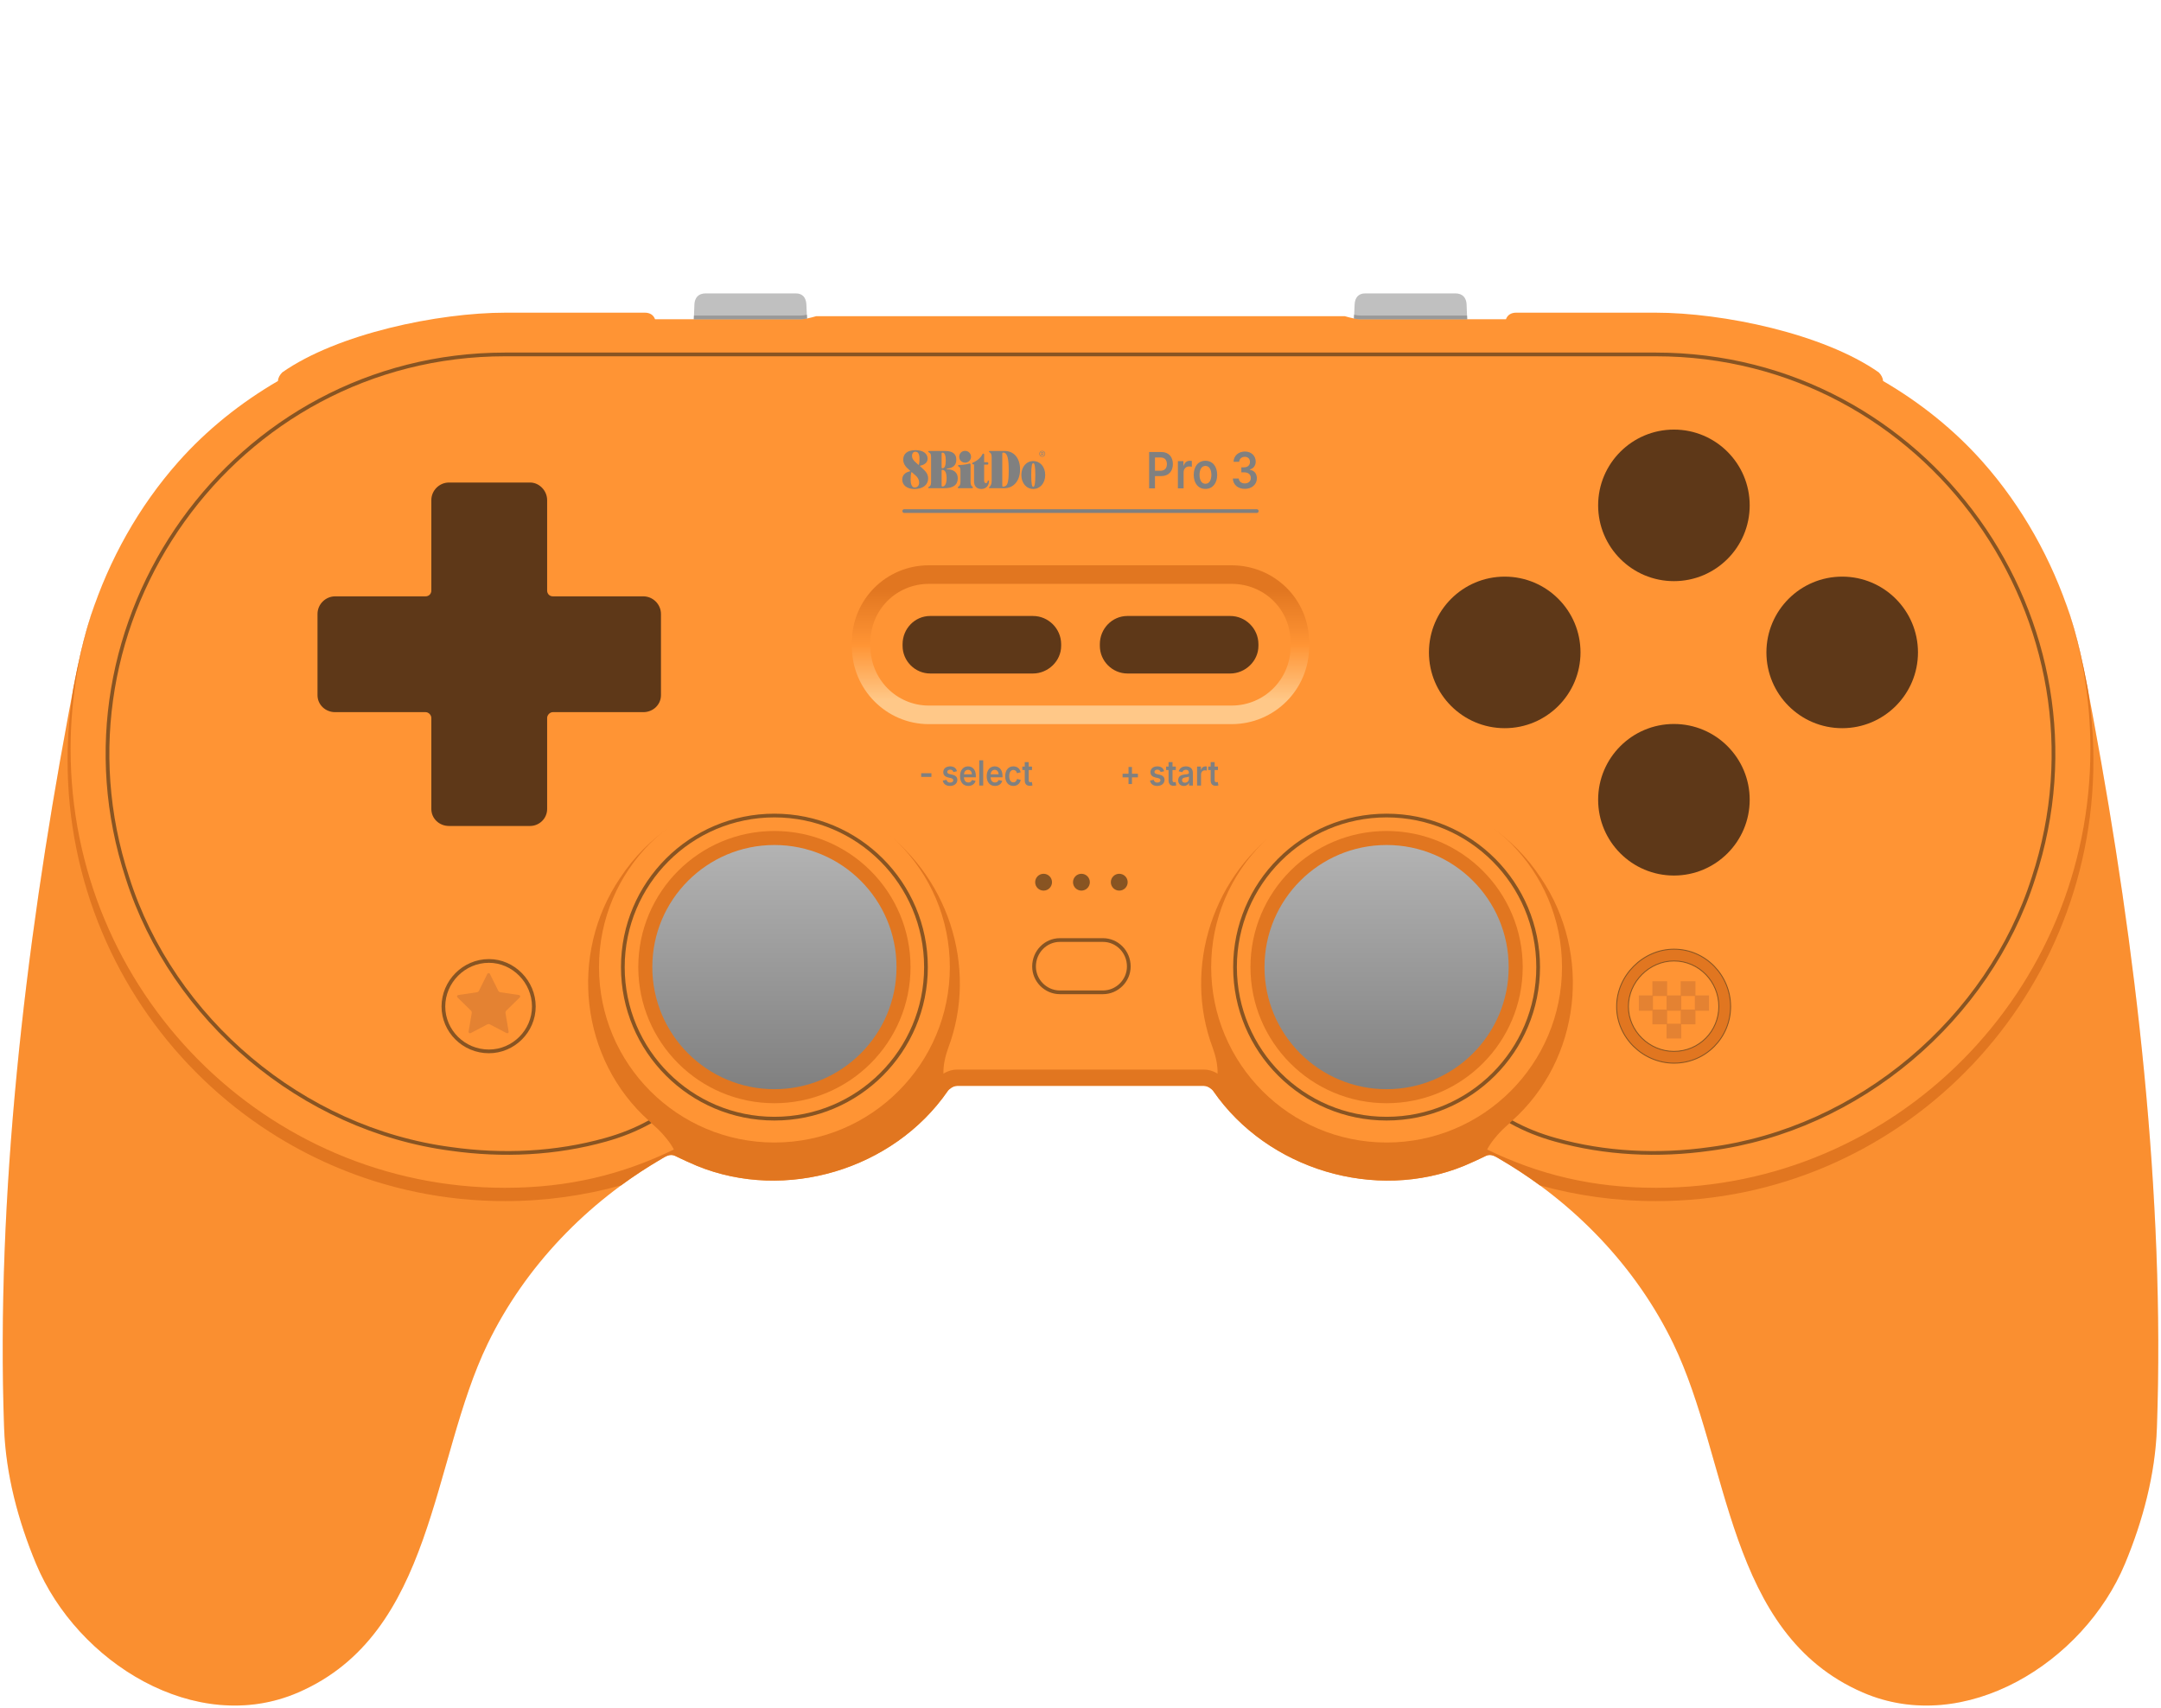
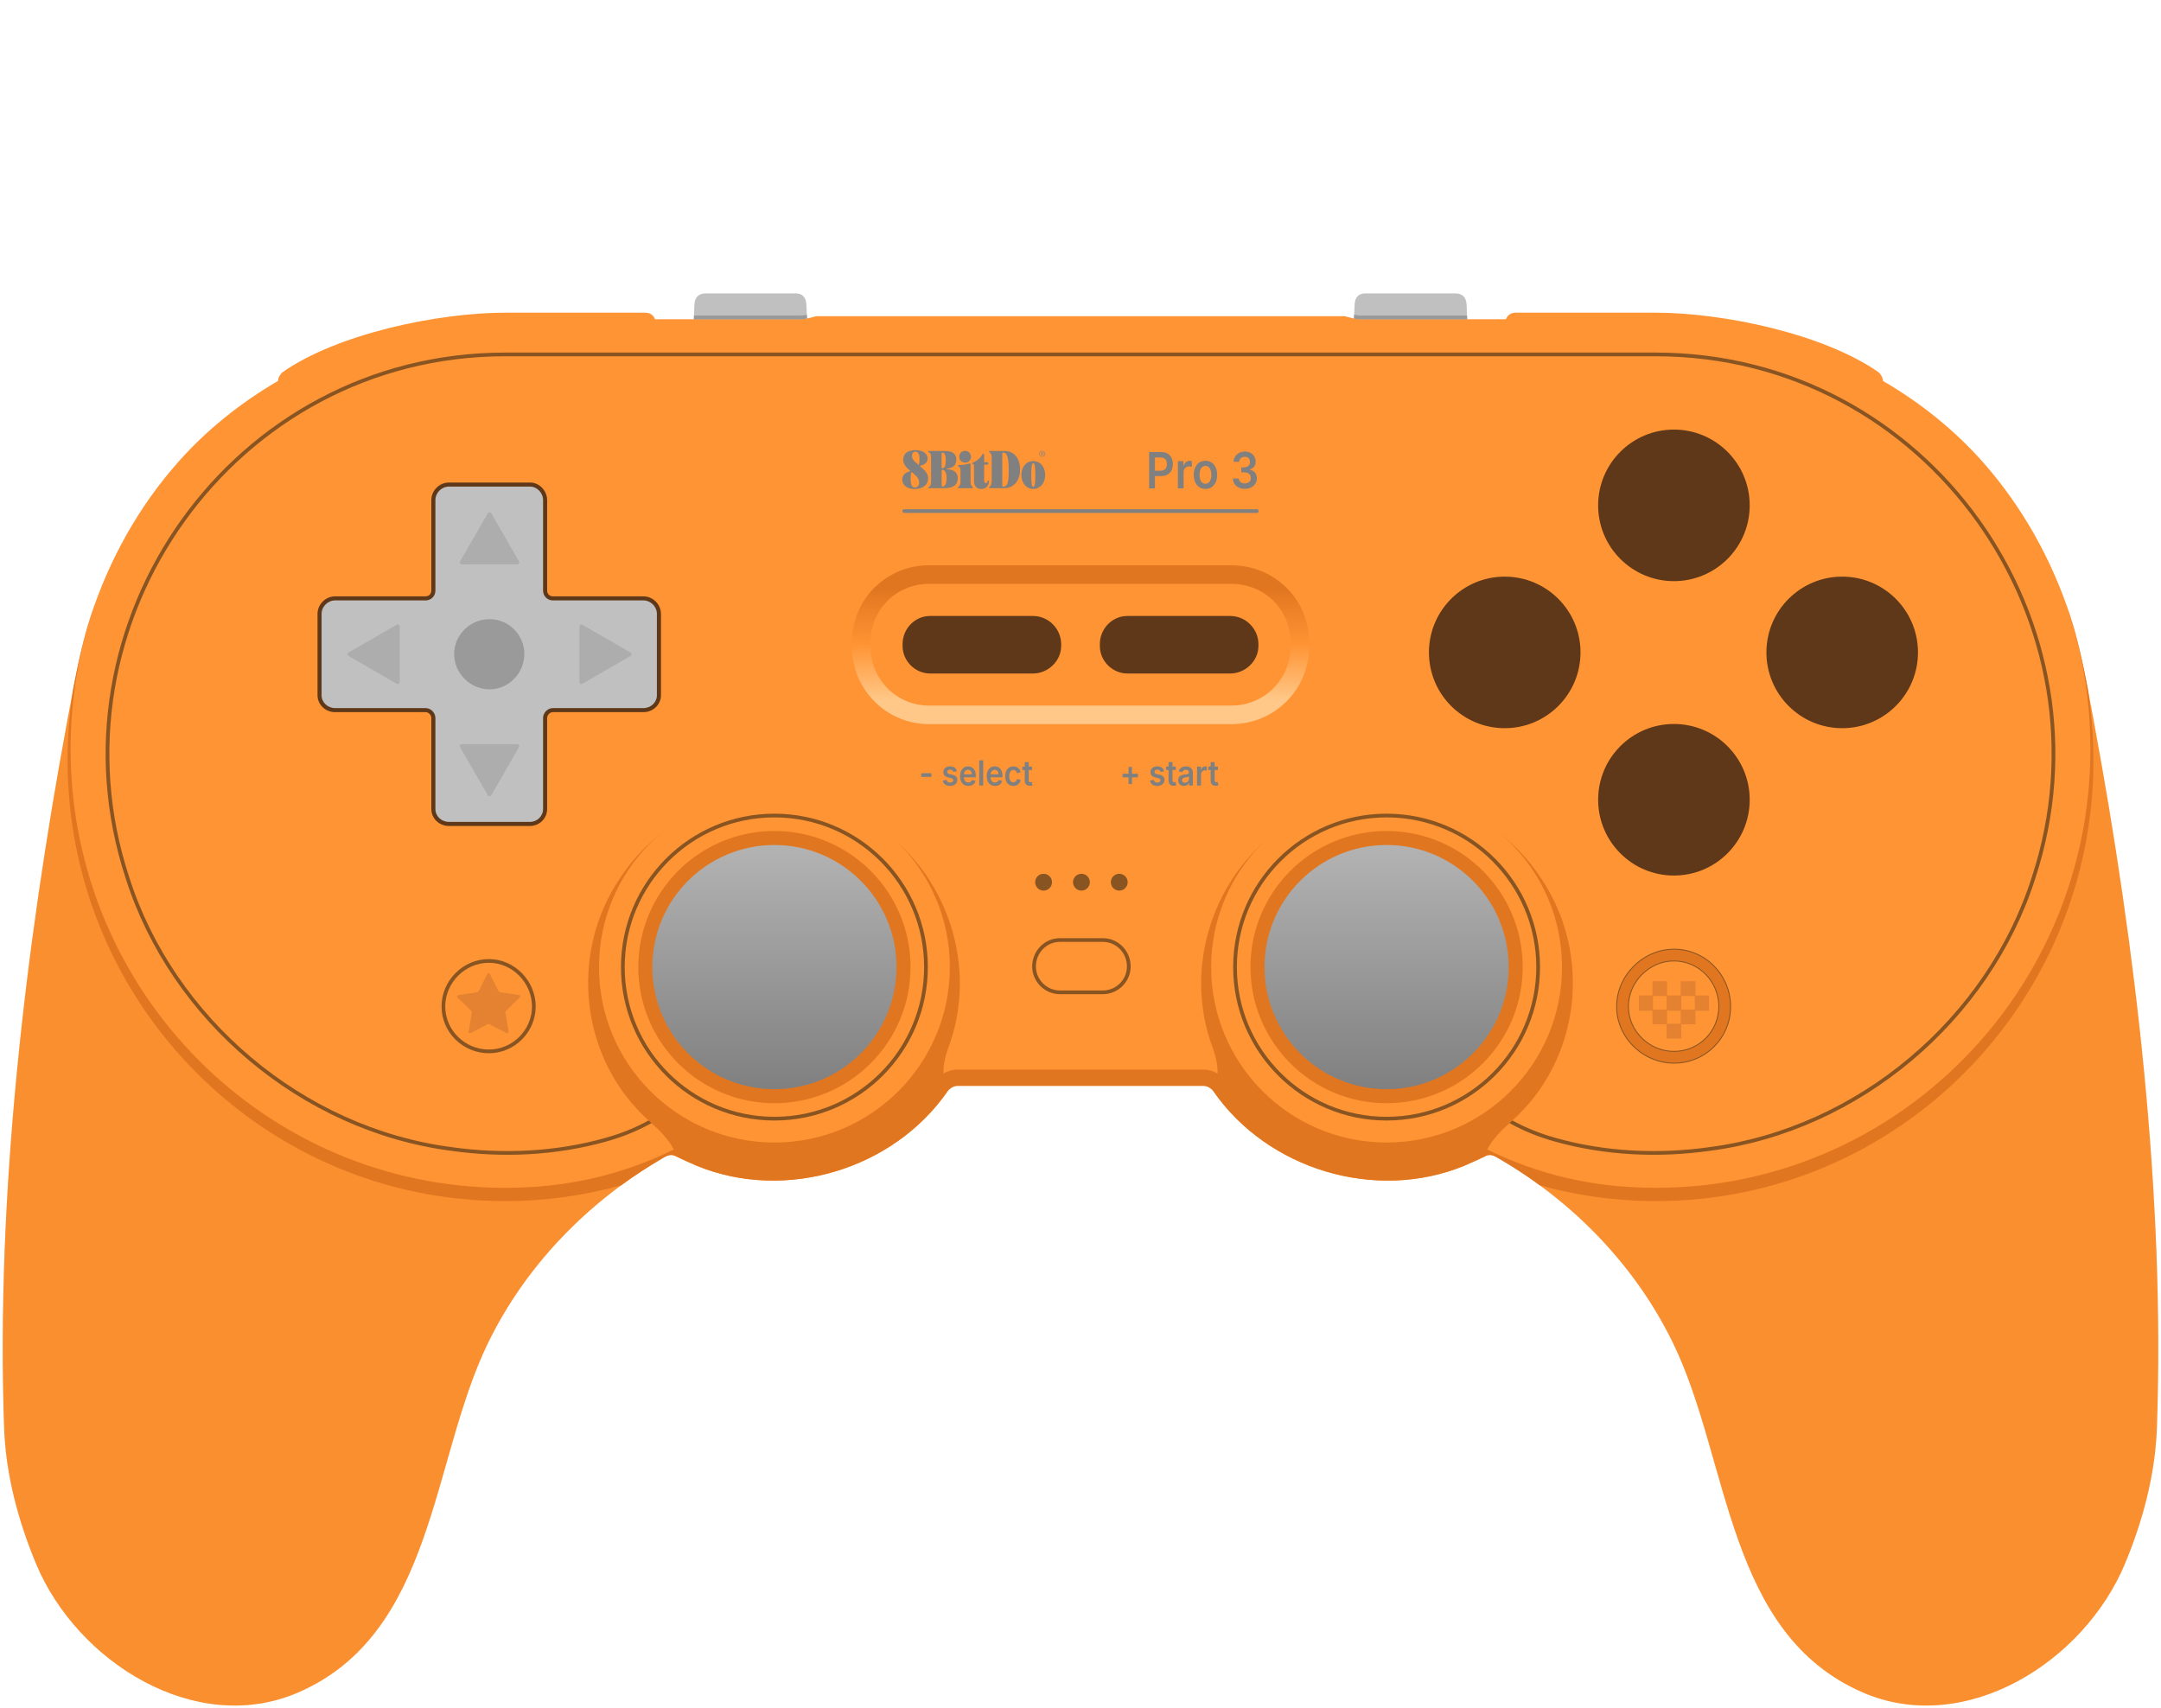
<svg xmlns="http://www.w3.org/2000/svg" xmlns:xlink="http://www.w3.org/1999/xlink" xml:space="preserve" viewBox="0 0 582 460" width="582px" height="460px" version="1.1" style="shape-rendering:geometricPrecision; fill-rule:evenodd; clip-rule:evenodd">
  <defs>
    <style type="text/css">
    .str1 {stroke:#885422}
    .str2 {stroke:#885422;stroke-linejoin:round}
    .str3 {stroke:#885422;stroke-width:0.25;stroke-linejoin:round}
    .str4 {stroke:gray;stroke-linecap:round}
    .str0 {stroke:#885422;stroke-linecap:round;stroke-linejoin:round}
    .fil2 {fill:none}
    .fil5 {fill:#5E3818}
    .fil8 {fill:gray}
    .fil7 {fill:#885422}
    .fil12 {fill:#999999}
    .fil11 {fill:silver}
    .fil3 {fill:#E17620}
    .fil6 {fill:#E48232}
    .fil0 {fill:#FF9434}
+     .fil13 {fill:black;fill-opacity:0.1}
    .fil1 {fill:#E17620;fill-opacity:0.15}
+     .fil14 {fill:black;fill-opacity:0.2}
    .fil10 {fill:url(#id0)}
    .fil4 {fill:url(#id1)}
    .fil9 {fill:url(#id2)}
  </style>
    <linearGradient id="id0" gradientUnits="userSpaceOnUse" x1="373.436" y1="293.349" x2="373.436" y2="227.586">
      <stop offset="0" style="stop-opacity:1; stop-color:gray" />
      <stop offset="1" style="stop-opacity:1; stop-color:#B3B3B3" />
    </linearGradient>
    <linearGradient id="id1" gradientUnits="userSpaceOnUse" x1="291" y1="188.613" x2="291" y2="158.667">
      <stop offset="0" style="stop-opacity:1; stop-color:#FFC888" />
      <stop offset="0.5" style="stop-opacity:1; stop-color:#FF9434" />
      <stop offset="1" style="stop-opacity:1; stop-color:#E17620" />
    </linearGradient>
    <linearGradient id="id2" gradientUnits="userSpaceOnUse" xlink:href="#id0" x1="208.564" y1="293.349" x2="208.564" y2="227.586">
  </linearGradient>
  </defs>
  <g>
    <path class="fil0" d="M507.135 102.604c10.038,5.845 19.185,13.151 26.866,21.822 10.667,12.038 18.622,26.382 23.53,41.426 2.877,8.815 4.6,18.866 6.297,28.003 11.392,61.285 19.278,128.272 17.067,190.723 -0.441,12.459 -3.763,24.99 -8.616,36.62 -11.058,26.493 -43.031,46.564 -70.589,34.632 -36.746,-15.911 -35.761,-62.402 -51.037,-93.953 -10.072,-20.809 -26.838,-38.121 -46.727,-49.71 -1.154,-0.672 -2.37,-1.553 -3.811,-0.829 -1.811,0.911 -3.848,1.808 -5.8,2.651 -23.861,9.777 -53.025,0.994 -67.606,-20.216 -0.191,-0.286 -1.293,-1.325 -2.486,-1.325l-66.446 0c-1.192,0 -2.295,1.039 -2.486,1.325 -14.581,21.21 -43.745,29.993 -67.606,20.216 -1.952,-0.843 -3.989,-1.74 -5.8,-2.651 -1.441,-0.724 -2.657,0.157 -3.811,0.829 -19.889,11.589 -36.655,28.901 -46.727,49.71 -15.276,31.551 -14.291,78.042 -51.037,93.953 -27.558,11.932 -59.531,-8.139 -70.589,-34.632 -4.853,-11.63 -8.175,-24.161 -8.616,-36.62 -2.211,-62.451 5.675,-129.438 17.067,-190.723 1.697,-9.137 3.42,-19.188 6.297,-28.003 4.908,-15.044 12.863,-29.388 23.53,-41.426 7.681,-8.671 16.828,-15.977 26.866,-21.822 0.023,-0.845 0.497,-1.657 1.16,-2.319 14.897,-10.428 41.966,-16.073 60.15,-16.073l37.486 0c1.411,0 2.35,0.65 2.757,1.772l10.446 0c0.405,-1.122 1.351,-1.772 2.761,-1.772 8.109,0 17.081,0 25.191,0 1.229,0 2.104,0.542 2.53,1.57 0.878,-0.175 1.796,-0.43 2.485,-0.627l142.338 0c0.689,0.197 1.608,0.452 2.485,0.627 0.426,-1.028 1.301,-1.571 2.53,-1.571 8.11,0 17.082,0 25.191,0 1.41,0 2.356,0.651 2.761,1.772l10.446 0c0.407,-1.121 1.346,-1.772 2.757,-1.772l37.486 0c18.184,0 45.253,5.646 60.15,16.073 0.663,0.663 1.137,1.475 1.16,2.32z" />
    <path class="fil1" d="M178.074 312.167c-19.889,11.589 -36.655,28.901 -46.727,49.71 -15.276,31.551 -14.291,78.042 -51.037,93.953 -27.558,11.932 -59.531,-8.139 -70.589,-34.632 -4.853,-11.63 -8.175,-24.161 -8.616,-36.62 -2.211,-62.451 5.675,-129.438 17.067,-190.723l0.718 -3.884c-0.461,4.262 -0.696,8.592 -0.696,12.978 0,65.585 52.739,118.754 117.792,118.754 10.835,0 21.326,-1.482 31.291,-4.246 3.475,-2.55 7.081,-3.125 10.797,-5.29zm225.852 0c3.716,2.165 7.322,2.74 10.797,5.29 9.965,2.764 20.456,4.246 31.291,4.246 65.053,0 117.792,-53.169 117.792,-118.754 0,-4.386 -0.235,-8.716 -0.696,-12.978l0.718 3.884c11.392,61.285 19.278,128.272 17.067,190.723 -0.441,12.459 -3.763,24.99 -8.616,36.62 -11.058,26.493 -43.031,46.564 -70.589,34.632 -36.746,-15.911 -35.761,-62.402 -51.037,-93.953 -10.072,-20.809 -26.838,-38.121 -46.727,-49.71z" />
    <path class="fil2 str0" d="M175.058 302.133c-3.893,2.159 -7.798,3.677 -11.98,4.847 -13.38,3.748 -27.672,4.431 -41.591,2.461 -40.1,-5.251 -75.063,-34.953 -87.159,-73.023 -22.535,-68.594 28.501,-140.961 101.741,-140.961l309.862 0c73.24,0 124.276,72.367 101.741,140.961 -12.096,38.07 -47.059,67.772 -87.159,73.023 -13.919,1.97 -28.211,1.287 -41.591,-2.461 -4.182,-1.17 -8.087,-2.688 -11.98,-4.847" />
    <path class="fil3" d="M399.841 311.475l0.274 -0.137c1.441,-0.724 2.657,0.157 3.811,0.829 3.716,2.165 7.322,4.53 10.797,7.08 9.965,2.764 20.456,4.245 31.291,4.245 65.053,0 117.792,-53.169 117.792,-118.753 0,-6.618 -0.537,-13.107 -1.569,-19.431 -1.264,-6.601 -2.706,-13.327 -4.706,-19.456 -0.442,-1.354 -0.908,-2.701 -1.398,-4.043 4.437,12.477 6.853,25.922 6.853,39.942 0,65.258 -52.378,118.16 -116.972,118.16 -17.238,0 -31.704,-3.619 -45.5,-10.308 1.059,-2.096 2.933,-4.08 3.526,-4.728 0.949,-1.033 2.154,-1.988 3.148,-2.982 18.559,-16.57 21.707,-44.905 7.789,-65.452 -15.08,-22.867 -45.734,-29.495 -68.601,-14.251 -19.553,12.76 -28.004,38.277 -19.719,60.15 0.759,2.151 1.324,4.494 1.255,6.81l-0.345 -0.197c-0.954,-0.507 -2.094,-0.89 -3.344,-0.89l-66.446 0c-1.25,0 -2.39,0.383 -3.344,0.89l-0.345 0.197c-0.069,-2.316 0.496,-4.659 1.255,-6.81 8.285,-21.873 -0.166,-47.39 -19.719,-60.15 -22.867,-15.244 -53.521,-8.616 -68.601,14.251 -13.918,20.547 -10.77,48.882 7.789,65.452 0.994,0.994 2.199,1.949 3.148,2.982 0.593,0.648 2.467,2.632 3.526,4.728 -13.796,6.689 -28.262,10.308 -45.5,10.308 -64.594,0 -116.972,-52.902 -116.972,-118.16 0,-14.02 2.416,-27.465 6.853,-39.942 -0.49,1.342 -0.956,2.689 -1.398,4.043 -2,6.129 -3.442,12.855 -4.706,19.456 -1.032,6.324 -1.569,12.813 -1.569,19.431 0,65.584 52.739,118.753 117.792,118.753 10.835,0 21.326,-1.481 31.291,-4.245 3.475,-2.55 7.081,-4.915 10.797,-7.08 1.154,-0.672 2.37,-1.553 3.811,-0.829l0.274 0.137c1.74,0.865 3.673,1.714 5.526,2.514 23.8,9.752 52.872,1.037 67.492,-20.053l0.002 0 0.112 -0.163c0.191,-0.286 1.294,-1.325 2.486,-1.325l66.446 0c1.192,0 2.295,1.039 2.486,1.325l0.112 0.163 0.002 0c14.62,21.09 43.692,29.805 67.492,20.053 1.853,-0.8 3.786,-1.649 5.526,-2.514z" />
    <circle class="fil0" cx="208.564" cy="260.467" r="47.244" />
    <circle class="fil0" cx="373.436" cy="260.467" r="47.244" />
    <circle class="fil2 str1" cx="208.563" cy="260.467" r="40.819" />
    <circle class="fil2 str1" cx="373.436" cy="260.467" r="40.819" />
    <circle class="fil3" cx="208.564" cy="260.467" r="36.66" />
    <circle class="fil3" cx="373.436" cy="260.467" r="36.66" />
    <path class="fil4" d="M331.68 195.03l-81.525 0c-11.5,0 -20.728,-9.441 -20.728,-20.893l0 -1.16c0,-11.489 9.239,-20.727 20.728,-20.727l81.525 0c11.535,0 20.893,9.146 20.893,20.727l0 1.16c0,11.57 -9.321,20.893 -20.893,20.893zm-81.525 -5.001l81.525 0c8.81,0 15.892,-7.082 15.892,-15.892l0 -1.16c0,-8.846 -7.095,-15.727 -15.892,-15.727l-81.525 0c-8.728,0 -15.727,6.999 -15.727,15.727l0 1.16c0,8.716 6.963,15.892 15.727,15.892z" />
    <path class="fil5" d="M148.911 160.614l24.358 0c1.294,0 2.482,0.538 3.342,1.399 0.86,0.859 1.399,2.048 1.399,3.342l0 21.872c0,1.294 -0.537,2.436 -1.397,3.256 -0.862,0.824 -2.053,1.319 -3.344,1.319l-24.358 0c-0.414,0 -0.79,0.186 -1.069,0.464 -0.302,0.302 -0.487,0.703 -0.487,1.092l0 24.524c0,1.279 -0.524,2.406 -1.336,3.218 -0.845,0.845 -2.015,1.357 -3.239,1.357l-21.873 0c-1.291,0 -2.482,-0.495 -3.344,-1.319 -0.86,-0.82 -1.396,-1.962 -1.396,-3.256l0 -24.524c0,-0.389 -0.186,-0.79 -0.488,-1.092 -0.278,-0.278 -0.654,-0.464 -1.069,-0.464l-24.357 0c-1.292,0 -2.483,-0.495 -3.345,-1.319 -0.859,-0.82 -1.396,-1.962 -1.396,-3.256l0 -21.872c0,-1.294 0.538,-2.483 1.398,-3.342 0.86,-0.861 2.048,-1.399 3.343,-1.399l24.357 0c0.445,0 0.837,-0.169 1.111,-0.442 0.277,-0.277 0.446,-0.67 0.446,-1.114l0 -24.358c0,-1.294 0.538,-2.482 1.398,-3.342 0.86,-0.86 2.048,-1.399 3.342,-1.399l21.873 0c1.228,0 2.391,0.555 3.234,1.44 0.815,0.854 1.341,2.025 1.341,3.301l0 24.358c0,0.444 0.169,0.835 0.444,1.11 0.275,0.275 0.668,0.446 1.112,0.446z" />
    <path class="fil5" d="M250.52 181.392c-4.073,0.004 -7.439,-3.366 -7.439,-7.438l0 -0.463c0,-4.128 3.269,-7.593 7.439,-7.593l27.676 0.003c4.155,-0.008 7.594,3.435 7.594,7.589l0 0.464c0,4.094 -3.543,7.439 -7.594,7.439l-27.676 -0.001z" />
    <path class="fil5" d="M303.649 181.392c-4.073,0.004 -7.439,-3.366 -7.439,-7.437l0 -0.464c0,-4.128 3.269,-7.593 7.439,-7.593l27.676 0.003c4.155,-0.008 7.594,3.435 7.594,7.59l0 0.463c0,4.094 -3.544,7.439 -7.594,7.439l-27.676 -0.001z" />
    <circle class="fil5" cx="405.251" cy="175.711" r="20.409" />
    <circle class="fil5" cx="450.819" cy="136.108" r="20.409" />
    <circle class="fil5" cx="450.819" cy="215.397" r="20.409" />
    <circle class="fil5" cx="496.139" cy="175.711" r="20.409" />
    <path class="fil2 str2" d="M143.774 271.072c0,-6.628 -5.468,-12.262 -12.096,-12.262 -6.794,0 -12.262,5.634 -12.262,12.262 0,6.629 5.468,12.096 12.262,12.096 6.628,0 12.096,-5.467 12.096,-12.096z" />
    <path class="fil6" d="M131.935 262.293l2.254 4.539c0.114,0.23 0.317,0.377 0.571,0.414l5.013 0.741c0.146,0.021 0.26,0.118 0.306,0.258 0.046,0.141 0.01,0.286 -0.095,0.389l-3.621 3.547c-0.184,0.18 -0.261,0.417 -0.218,0.67l0.845 4.997c0.025,0.147 -0.032,0.285 -0.151,0.372 -0.12,0.087 -0.269,0.097 -0.4,0.029l-4.491 -2.348c-0.228,-0.119 -0.478,-0.119 -0.706,0l-4.491 2.348c-0.131,0.068 -0.28,0.058 -0.4,-0.029 -0.12,-0.087 -0.176,-0.225 -0.151,-0.372l0.845 -4.997c0.043,-0.253 -0.034,-0.49 -0.218,-0.67l-3.621 -3.547c-0.106,-0.103 -0.141,-0.248 -0.095,-0.389 0.045,-0.14 0.16,-0.237 0.306,-0.258l5.013 -0.741c0.254,-0.037 0.457,-0.184 0.571,-0.414l2.253 -4.539c0.066,-0.133 0.193,-0.212 0.341,-0.212 0.148,0 0.275,0.079 0.34,0.212z" />
    <path class="fil7" d="M301.439 235.333c1.252,0 2.267,1.015 2.267,2.268 0,1.252 -1.015,2.267 -2.267,2.267 -1.253,0 -2.268,-1.015 -2.268,-2.267 0,-1.253 1.015,-2.268 2.268,-2.268zm-10.191 0c1.253,0 2.268,1.015 2.268,2.268 0,1.252 -1.015,2.267 -2.268,2.267 -1.252,0 -2.267,-1.015 -2.267,-2.267 0,-1.253 1.015,-2.268 2.267,-2.268zm-10.19 0c1.252,0 2.268,1.015 2.268,2.268 0,1.252 -1.016,2.267 -2.268,2.267 -1.253,0 -2.268,-1.015 -2.268,-2.267 0,-1.253 1.015,-2.268 2.268,-2.268z" />
    <path class="fil2 str2" d="M285.449 253.177l11.599 0c3.811,0 6.96,3.148 6.96,7.125 0,3.811 -3.149,6.959 -6.96,6.959l-11.599 0c-3.811,0 -6.96,-3.148 -6.96,-6.959 0,-3.977 3.149,-7.125 6.96,-7.125z" />
    <path class="fil3 str3" d="M466.082 271.094c0,-8.351 -6.681,-15.45 -15.241,-15.45 -8.351,0 -15.449,7.099 -15.449,15.45 0,8.351 7.098,15.239 15.449,15.239 8.56,0 15.241,-6.888 15.241,-15.239zm-3.167 -0.022c0,-6.628 -5.302,-12.262 -12.096,-12.262 -6.628,0 -12.262,5.634 -12.262,12.262 0,6.629 5.634,12.096 12.262,12.096 6.794,0 12.096,-5.467 12.096,-12.096z" />
    <path class="fil6" d="M448.996 268.09l3.646 0 0 -3.811 3.977 0 0 3.811 3.645 0 0 4.142 -3.645 0 0 3.646 -3.811 0 0 3.811 -3.977 0 0 -3.811 -3.811 0 0 -3.646 -3.646 0 0 -4.142 3.646 0 0 -3.811 3.976 0 0 3.811zm3.812 0.166l0 3.645 3.645 0 0 -3.645 -3.645 0zm-7.622 0l0 3.645 3.645 0 0 -3.645 -3.645 0zm7.456 3.976l-3.646 0 0 3.48 3.646 0 0 -3.48z" />
    <g>
      <path class="fil8" d="M249.967 128.882c0,1.517 -1.16,2.819 -3.722,2.819 -1.948,0 -3.254,-1.013 -3.254,-2.546 0,-1.055 0.65,-1.916 2.062,-2.221 0.084,-0.026 0.105,-0.121 0.043,-0.173l-0.247 -0.215c-0.798,-0.698 -1.591,-1.496 -1.591,-2.756 0,-1.57 1.092,-2.557 3.339,-2.557 1.947,0 3.228,0.903 3.228,2.294 0,0.961 -0.719,1.643 -1.979,1.89 -0.084,0.026 -0.1,0.11 -0.042,0.168l0.519 0.462c0.987,0.887 1.643,1.601 1.643,2.835l0.001 0zm-2.42 1.134c0,-0.615 -0.226,-1.318 -1.003,-1.995l-0.96 -0.84c-0.042,-0.047 -0.121,-0.036 -0.147,0.042 -0.142,0.509 -0.184,1.129 -0.184,1.948 0,1.328 0.383,2.136 1.097,2.136 0.693,0 1.191,-0.519 1.191,-1.286l0.006 -0.005zm-1.921 -7.218c0,0.666 0.288,1.118 1.133,1.863l0.588 0.52c0.058,0.058 0.111,0.026 0.142,-0.042 0.121,-0.457 0.147,-0.929 0.147,-1.591 0,-1.202 -0.341,-1.89 -1.092,-1.89 -0.562,0 -0.918,0.415 -0.918,1.139l0 0.001zm12.319 6.005c0,1.779 -1.191,2.682 -3.569,2.682l-4.194 0c-0.121,0 -0.215,-0.063 -0.215,-0.131 0,-0.068 0.042,-0.141 0.121,-0.184 0.341,-0.173 0.671,-0.377 0.671,-1.306l0 -6.788c0,-0.929 -0.33,-1.129 -0.672,-1.302 -0.072,-0.025 -0.12,-0.092 -0.121,-0.168 0,-0.079 0.1,-0.147 0.216,-0.147l4.367 0c1.99,0 3.008,0.793 3.008,2.336 0,1.486 -0.877,2.263 -2.504,2.415 -0.063,0 -0.089,0.047 -0.089,0.089 0,0.042 0.026,0.084 0.089,0.084 1.727,0.016 2.892,0.835 2.892,2.42l0 0zm-4.351 -6.677l0 3.8c0,0.126 0.058,0.195 0.205,0.195 0.63,0 0.918,-0.741 0.918,-2.137 0,-1.218 -0.273,-2.079 -0.877,-2.079 -0.162,0 -0.246,0.09 -0.246,0.215l0 0.006zm1.344 6.688c0,-1.518 -0.426,-2.268 -1.16,-2.268 -0.126,0 -0.184,0.063 -0.184,0.189l0 4.068c0,0.131 0.068,0.231 0.247,0.231 0.756,0 1.097,-0.987 1.097,-2.22l0 0zm7.102 2.462c0,0.11 -0.1,0.204 -0.21,0.204l-3.669 0c-0.111,0 -0.216,-0.079 -0.216,-0.162l0 -0.027c0,-0.068 0.043,-0.141 0.111,-0.173 0.404,-0.194 0.614,-0.582 0.614,-1.317l0 -3.092c0,-0.614 -0.184,-0.945 -0.509,-1.071 -0.084,-0.037 -0.147,-0.105 -0.147,-0.189l0 -0.026c0,-0.106 0.089,-0.174 0.215,-0.174 0.877,-0.015 1.932,-0.141 2.851,-0.399 0.173,-0.057 0.315,0.058 0.315,0.231l0 4.725c0,0.792 0.23,1.134 0.546,1.302 0.057,0.047 0.099,0.105 0.099,0.173l0 -0.005zm-3.711 -8.247c0,-0.887 0.687,-1.601 1.59,-1.601 0.903,0 1.596,0.714 1.596,1.601 0,0.876 -0.693,1.575 -1.596,1.575 -0.903,0 -1.59,-0.699 -1.59,-1.575l0 0zm8.036 6.588c-0.068,1.281 -0.866,2.078 -2.073,2.078 -1.365,0 -1.969,-0.876 -1.969,-2.057l0 -4.583 -0.273 0c-0.11,0 -0.209,-0.105 -0.209,-0.205l0 -0.057c0,-0.069 0.042,-0.148 0.125,-0.174 1.118,-0.467 2.221,-1.344 2.641,-2.315 0.026,-0.089 0.1,-0.131 0.168,-0.131l0.068 0c0.121,0 0.204,0.105 0.204,0.215l0 2.105 0.903 0c0.121,0 0.216,0.1 0.216,0.215l0 0.21c0,0.121 -0.1,0.215 -0.216,0.215l-0.903 0 0 4.258c0,0.441 0.174,0.73 0.478,0.73 0.273,0 0.415,-0.184 0.468,-0.525 0.015,-0.121 0.104,-0.205 0.204,-0.205 0.1,0 0.19,0.1 0.168,0.226l0 0zm8.357 -3.192c0,3.407 -2.063,5.06 -4.142,5.06l-4.026 0c-0.11,0 -0.215,-0.078 -0.215,-0.147l0 -0.015c0,-0.069 0.047,-0.126 0.105,-0.168 0.383,-0.247 0.63,-0.861 0.63,-1.58l0 -6.42c0,-0.898 -0.247,-1.181 -0.63,-1.386 -0.058,-0.042 -0.105,-0.1 -0.105,-0.168 0,-0.079 0.105,-0.147 0.215,-0.147l3.984 0c2.562,0 4.184,1.947 4.184,4.971l0 0zm-4.556 -4.53c-0.131,0 -0.231,0.089 -0.231,0.215l0 8.709c0,0.131 0.042,0.247 0.215,0.247 1.176,0 1.517,-0.972 1.517,-4.368 0,-3.407 -0.383,-4.803 -1.507,-4.803l0.006 0zm4.907 6.031c0,-2.231 1.386,-3.753 3.208,-3.753 1.821,0 3.212,1.517 3.212,3.753 0,2.231 -1.391,3.764 -3.212,3.764 -1.822,0 -3.208,-1.533 -3.208,-3.764l0 0zm3.754 0c0,-2.378 -0.189,-3.191 -0.546,-3.191 -0.357,0 -0.546,0.813 -0.546,3.191 0,2.378 0.189,3.192 0.546,3.192 0.357,0 0.546,-0.814 0.546,-3.192l0 0zm1.868 -6.504c0.442,0 0.798,0.357 0.798,0.793 0,0.441 -0.356,0.798 -0.798,0.798 -0.439,0 -0.795,-0.357 -0.795,-0.795 0,-0.44 0.356,-0.796 0.795,-0.796l0 0zm-0.666 0.793c0,0.373 0.299,0.677 0.666,0.677 0.363,0 0.667,-0.309 0.667,-0.677 0,-0.362 -0.299,-0.672 -0.667,-0.672 -0.362,0 -0.666,0.31 -0.666,0.672l0 0zm0.84 0.131c0,0.005 0.005,0.016 0.015,0.037l0.142 0.247c0.016,0.026 0,0.057 -0.037,0.057l-0.047 0c-0.021,0 -0.036,-0.005 -0.047,-0.042l-0.152 -0.267c-0.006,-0.016 -0.021,-0.021 -0.037,-0.021l-0.147 0c-0.005,0 -0.021,0.005 -0.021,0.021l0 0.267c0,0.022 -0.016,0.042 -0.037,0.042l-0.047 0c-0.021,0 -0.037,-0.02 -0.037,-0.042l0 -0.855c0,-0.021 0.016,-0.037 0.037,-0.037l0.299 0c0.168,0 0.299,0.131 0.299,0.299 0,0.105 -0.058,0.194 -0.147,0.252 -0.021,0.021 -0.036,0.026 -0.036,0.042l0 0zm0.063 -0.294c0,-0.105 -0.079,-0.173 -0.184,-0.173l-0.194 0c-0.006,0 -0.021,0.005 -0.021,0.016l0 0.32c0,0.005 0.015,0.015 0.021,0.015l0.194 0.001c0.105,0 0.184,-0.069 0.184,-0.173l0 -0.006zm0 0l0 0 0 0z" />
    </g>
    <path class="fil8" d="M309.48 131.532l1.576 0 0 -3.308 1.695 0c2.037,0 3.13,-1.353 3.13,-3.24 0,-1.873 -1.075,-3.24 -3.106,-3.24l-3.295 0 0 9.788zm1.576 -4.746l0 -3.577 1.475 0c1.21,0 1.738,0.726 1.738,1.775 0,1.051 -0.528,1.802 -1.726,1.802l-1.487 0zm6.171 4.746l1.54 0 0 -4.321c0,-0.927 0.632,-1.584 1.491,-1.584 0.273,0 0.598,0.047 0.727,0.085l0 -1.575c-0.149,-0.02 -0.392,-0.038 -0.563,-0.038 -0.758,0 -1.397,0.48 -1.633,1.324l-0.071 0 0 -1.232 -1.491 0 0 7.341zm7.42 0.148c1.925,0 3.164,-1.522 3.164,-3.783 0,-2.285 -1.239,-3.8 -3.164,-3.8 -1.926,0 -3.153,1.515 -3.153,3.8 0,2.261 1.227,3.783 3.153,3.783zm0 -1.385c-1.069,0 -1.589,-1.065 -1.589,-2.404 0,-1.352 0.52,-2.409 1.589,-2.409 1.074,0 1.6,1.057 1.6,2.409 0,1.339 -0.526,2.404 -1.6,2.404zm10.61 1.371c1.881,0 3.245,-1.189 3.245,-2.839 0,-1.226 -0.679,-2.113 -1.908,-2.303l0 -0.079c0.952,-0.237 1.593,-1.022 1.593,-2.131 0,-1.49 -1.142,-2.705 -2.9,-2.705 -1.712,0 -3.037,1.13 -3.067,2.766l1.521 0c0.025,-0.832 0.715,-1.34 1.534,-1.34 0.828,0 1.372,0.553 1.372,1.384 0,0.868 -0.633,1.441 -1.55,1.441l-0.782 0 0 1.354 0.782 0c1.117,0 1.78,0.625 1.78,1.519 0,0.876 -0.675,1.468 -1.62,1.468 -0.895,0 -1.588,-0.513 -1.629,-1.316l-1.592 0c0.04,1.65 1.368,2.781 3.221,2.781z" />
    <line class="fil2 str4" x1="243.526" y1="137.646" x2="338.474" y2="137.646" />
    <path class="fil8" d="M250.85 208.254l-2.754 0 0 0.982 2.754 0 0 -0.982zm5.01 3.423c1.159,0 1.973,-0.666 1.973,-1.634 0,-0.717 -0.415,-1.173 -1.286,-1.379l-0.781 -0.182c-0.469,-0.114 -0.652,-0.301 -0.652,-0.599 0,-0.347 0.343,-0.594 0.795,-0.594 0.493,0 0.757,0.284 0.864,0.639l0.952 -0.209c-0.183,-0.79 -0.788,-1.315 -1.827,-1.315 -1.102,0 -1.854,0.606 -1.854,1.552 0,0.75 0.424,1.221 1.291,1.43l0.785 0.188c0.418,0.1 0.619,0.287 0.619,0.584 0,0.347 -0.333,0.612 -0.858,0.612 -0.522,0 -0.842,-0.242 -0.965,-0.749l-0.998 0.211c0.159,0.926 0.887,1.445 1.942,1.445zm4.92 -0.002c1.023,0 1.74,-0.544 1.962,-1.371l-0.984 -0.225c-0.143,0.435 -0.497,0.664 -0.966,0.664 -0.686,0 -1.15,-0.485 -1.179,-1.395l3.199 0 0 -0.372c0,-1.787 -0.979,-2.572 -2.102,-2.572 -1.314,0 -2.158,1.078 -2.158,2.643 0,1.599 0.844,2.628 2.228,2.628zm-1.167 -3.131c0.05,-0.68 0.444,-1.208 1.1,-1.208 0.638,0 0.996,0.478 1.058,1.208l-2.158 0zm5.182 -3.779l-1.069 0 0 6.809 1.069 0 0 -6.809zm3.169 6.91c1.023,0 1.74,-0.544 1.962,-1.371l-0.984 -0.225c-0.143,0.435 -0.497,0.664 -0.966,0.664 -0.686,0 -1.151,-0.485 -1.179,-1.395l3.199 0 0 -0.372c0,-1.787 -0.98,-2.572 -2.103,-2.572 -1.313,0 -2.157,1.078 -2.157,2.643 0,1.599 0.844,2.628 2.228,2.628zm-1.167 -3.131c0.05,-0.68 0.444,-1.208 1.099,-1.208 0.639,0 0.997,0.478 1.058,1.208l-2.157 0zm6.112 3.133c1.031,0 1.796,-0.62 1.994,-1.638l-0.999 -0.234c-0.111,0.553 -0.461,0.909 -0.987,0.909 -0.745,0 -1.114,-0.727 -1.114,-1.673 0,-0.954 0.369,-1.676 1.114,-1.676 0.518,0 0.859,0.342 0.974,0.873l1 -0.233c-0.199,-0.996 -0.959,-1.603 -1.982,-1.603 -1.341,0 -2.193,1.054 -2.193,2.644 0,1.572 0.852,2.631 2.193,2.631zm5.032 -5.208l-0.888 0 0 -1.214 -1.069 0 0 1.214 -0.653 0 0 0.932 0.653 0 0 2.829c0,0.904 0.489,1.408 1.368,1.408 0.228,0 0.482,-0.031 0.716,-0.109l-0.168 -0.92c-0.103,0.026 -0.292,0.059 -0.39,0.059 -0.326,0 -0.457,-0.168 -0.457,-0.537l0 -2.73 0.888 0 0 -0.932zm25.992 4.701l0.927 0 0 -1.812 1.603 0 0 -0.973 -1.603 0 0 -1.808 -0.927 0 0 1.808 -1.598 0 0 0.973 1.598 0 0 1.812zm7.727 0.507c1.16,0 1.974,-0.666 1.974,-1.634 0,-0.717 -0.416,-1.173 -1.288,-1.379l-0.78 -0.182c-0.469,-0.114 -0.652,-0.301 -0.652,-0.599 0,-0.347 0.343,-0.594 0.795,-0.594 0.493,0 0.757,0.284 0.863,0.639l0.953 -0.209c-0.183,-0.79 -0.788,-1.315 -1.827,-1.315 -1.102,0 -1.854,0.606 -1.854,1.552 0,0.75 0.424,1.221 1.291,1.43l0.785 0.188c0.418,0.1 0.619,0.287 0.619,0.584 0,0.347 -0.333,0.612 -0.858,0.612 -0.522,0 -0.842,-0.242 -0.965,-0.749l-0.999 0.211c0.161,0.926 0.887,1.445 1.943,1.445zm5.011 -5.208l-0.887 0 0 -1.214 -1.069 0 0 1.214 -0.653 0 0 0.932 0.653 0 0 2.829c0,0.904 0.489,1.408 1.368,1.408 0.227,0 0.481,-0.031 0.716,-0.109l-0.168 -0.92c-0.103,0.026 -0.293,0.059 -0.391,0.059 -0.325,0 -0.456,-0.168 -0.456,-0.537l0 -2.73 0.887 0 0 -0.932zm2.174 5.208c0.715,0 1.151,-0.37 1.353,-0.806l0.041 0 0 0.703 1.026 0 0 -3.412c0,-1.361 -1.011,-1.758 -1.877,-1.758 -0.922,0 -1.678,0.433 -1.949,1.334l0.989 0.223c0.113,-0.338 0.43,-0.644 0.965,-0.644 0.523,0 0.802,0.293 0.802,0.79l0 0.024c0,0.351 -0.336,0.365 -1.137,0.461 -0.888,0.105 -1.751,0.397 -1.751,1.548 0,1.004 0.661,1.537 1.538,1.537zm0.275 -0.879c-0.452,0 -0.777,-0.228 -0.777,-0.67 0,-0.467 0.362,-0.663 0.843,-0.736 0.277,-0.042 0.875,-0.123 1.018,-0.253l0 0.603c0,0.568 -0.424,1.056 -1.084,1.056zm3.275 0.776l1.069 0 0 -3.005c0,-0.645 0.439,-1.102 1.036,-1.102 0.19,0 0.416,0.033 0.505,0.059l0 -1.096c-0.103,-0.014 -0.272,-0.026 -0.391,-0.026 -0.526,0 -0.97,0.333 -1.134,0.921l-0.049 0 0 -0.857 -1.036 0 0 5.106zm5.62 -5.105l-0.887 0 0 -1.214 -1.07 0 0 1.214 -0.653 0 0 0.932 0.653 0 0 2.829c0,0.904 0.49,1.408 1.369,1.408 0.227,0 0.481,-0.031 0.716,-0.109l-0.169 -0.92c-0.102,0.026 -0.292,0.059 -0.39,0.059 -0.325,0 -0.456,-0.168 -0.456,-0.537l0 -2.73 0.887 0 0 -0.932z" />
    <circle class="fil9" cx="208.564" cy="260.467" r="32.882" />
    <circle class="fil10" cx="373.436" cy="260.467" r="32.882" />
    <path class="fil11" d="M217.346 85.782l-0.172 -3.775c-0.088,-1.937 -1.112,-2.983 -2.817,-2.983 -8.11,0 -16.249,0 -24.358,0 -1.861,0 -2.912,1.131 -2.983,2.983l-0.152 3.977 28.825 0c0.476,0 1.056,-0.083 1.657,-0.202z" />
    <path class="fil12" d="M186.902 84.983l28.787 0c0.451,0 1.022,-0.086 1.611,-0.209l0.046 1.008c-0.601,0.119 -1.181,0.202 -1.657,0.202l-28.825 0 0.038 -1.001z" />
    <path class="fil11" d="M364.654 85.782l0.172 -3.775c0.088,-1.937 1.112,-2.983 2.817,-2.983 8.11,0 16.249,0 24.358,0 1.861,0 2.912,1.131 2.983,2.983l0.152 3.977 -28.825 0c-0.476,0 -1.056,-0.083 -1.657,-0.202z" />
    <path class="fil12" d="M395.098 84.983l-28.787 0c-0.451,0 -1.022,-0.086 -1.611,-0.209l-0.046 1.008c0.601,0.119 1.181,0.202 1.657,0.202l28.825 0 -0.038 -1.001z" />
+     <path class="fil11" d="M173.269 161.709l-24.358 0c-1.492,0 -2.652,-1.159 -2.652,-2.651l0 -24.358c0,-1.989 -1.656,-3.646 -3.479,-3.646l-21.873 0c-1.988,0 -3.645,1.657 -3.645,3.646l0 24.358c0,1.492 -1.16,2.651 -2.652,2.651l-24.357 0c-1.989,0 -3.646,1.657 -3.646,3.646l0 21.872c0,1.989 1.657,3.48 3.646,3.48l24.357 0c1.492,0 2.652,1.326 2.652,2.651l0 24.524c0,1.988 1.657,3.48 3.645,3.48l21.873 0c1.823,0 3.479,-1.492 3.479,-3.48l0 -24.524c0,-1.325 1.16,-2.651 2.652,-2.651l24.358 0c1.989,0 3.646,-1.491 3.646,-3.48l0 -21.872c0,-1.989 -1.657,-3.646 -3.646,-3.646z" />
+     <path class="fil13" d="M156.861 168.27l12.935 7.466c0.081,0.046 0.151,0.114 0.2,0.2 0.149,0.26 0.06,0.595 -0.2,0.745l-12.885 7.438c-0.09,0.064 -0.202,0.104 -0.322,0.104 -0.301,0 -0.548,-0.247 -0.548,-0.548l0 -14.933c0.003,-0.093 0.026,-0.186 0.076,-0.272 0.149,-0.26 0.484,-0.35 0.744,-0.2zm-17.079 32.956l-7.466 12.935c-0.046,0.081 -0.114,0.15 -0.201,0.2 -0.26,0.149 -0.595,0.06 -0.744,-0.2l-7.438 -12.886c-0.065,-0.089 -0.104,-0.202 -0.104,-0.321 0,-0.301 0.247,-0.549 0.548,-0.549l14.933 0c0.093,0.004 0.186,0.027 0.272,0.077 0.26,0.149 0.349,0.484 0.2,0.744zm-45.891 -25.49l12.935 -7.466c0.26,-0.15 0.595,-0.06 0.744,0.2 0.049,0.086 0.073,0.179 0.073,0.272l0.003 14.933c0,0.301 -0.247,0.548 -0.548,0.548 -0.12,0 -0.232,-0.04 -0.322,-0.104l-12.885 -7.438c-0.26,-0.15 -0.35,-0.485 -0.2,-0.745 0.049,-0.086 0.119,-0.154 0.2,-0.2zm38.425 -37.48l7.466 12.935c0.149,0.26 0.06,0.595 -0.2,0.743 -0.086,0.05 -0.179,0.073 -0.272,0.073l-14.933 0.004c-0.301,0 -0.548,-0.247 -0.548,-0.549 0,-0.119 0.039,-0.232 0.104,-0.321l7.438 -12.885c0.149,-0.26 0.484,-0.35 0.744,-0.201 0.087,0.05 0.155,0.12 0.201,0.201z" />
+     <path class="fil14" d="M141.21 176.139c0,-5.18 -4.201,-9.38 -9.38,-9.38 -5.179,0 -9.518,4.2 -9.518,9.38 0,5.179 4.339,9.518 9.518,9.518 5.179,0 9.38,-4.339 9.38,-9.518z" />
  </g>
</svg>
